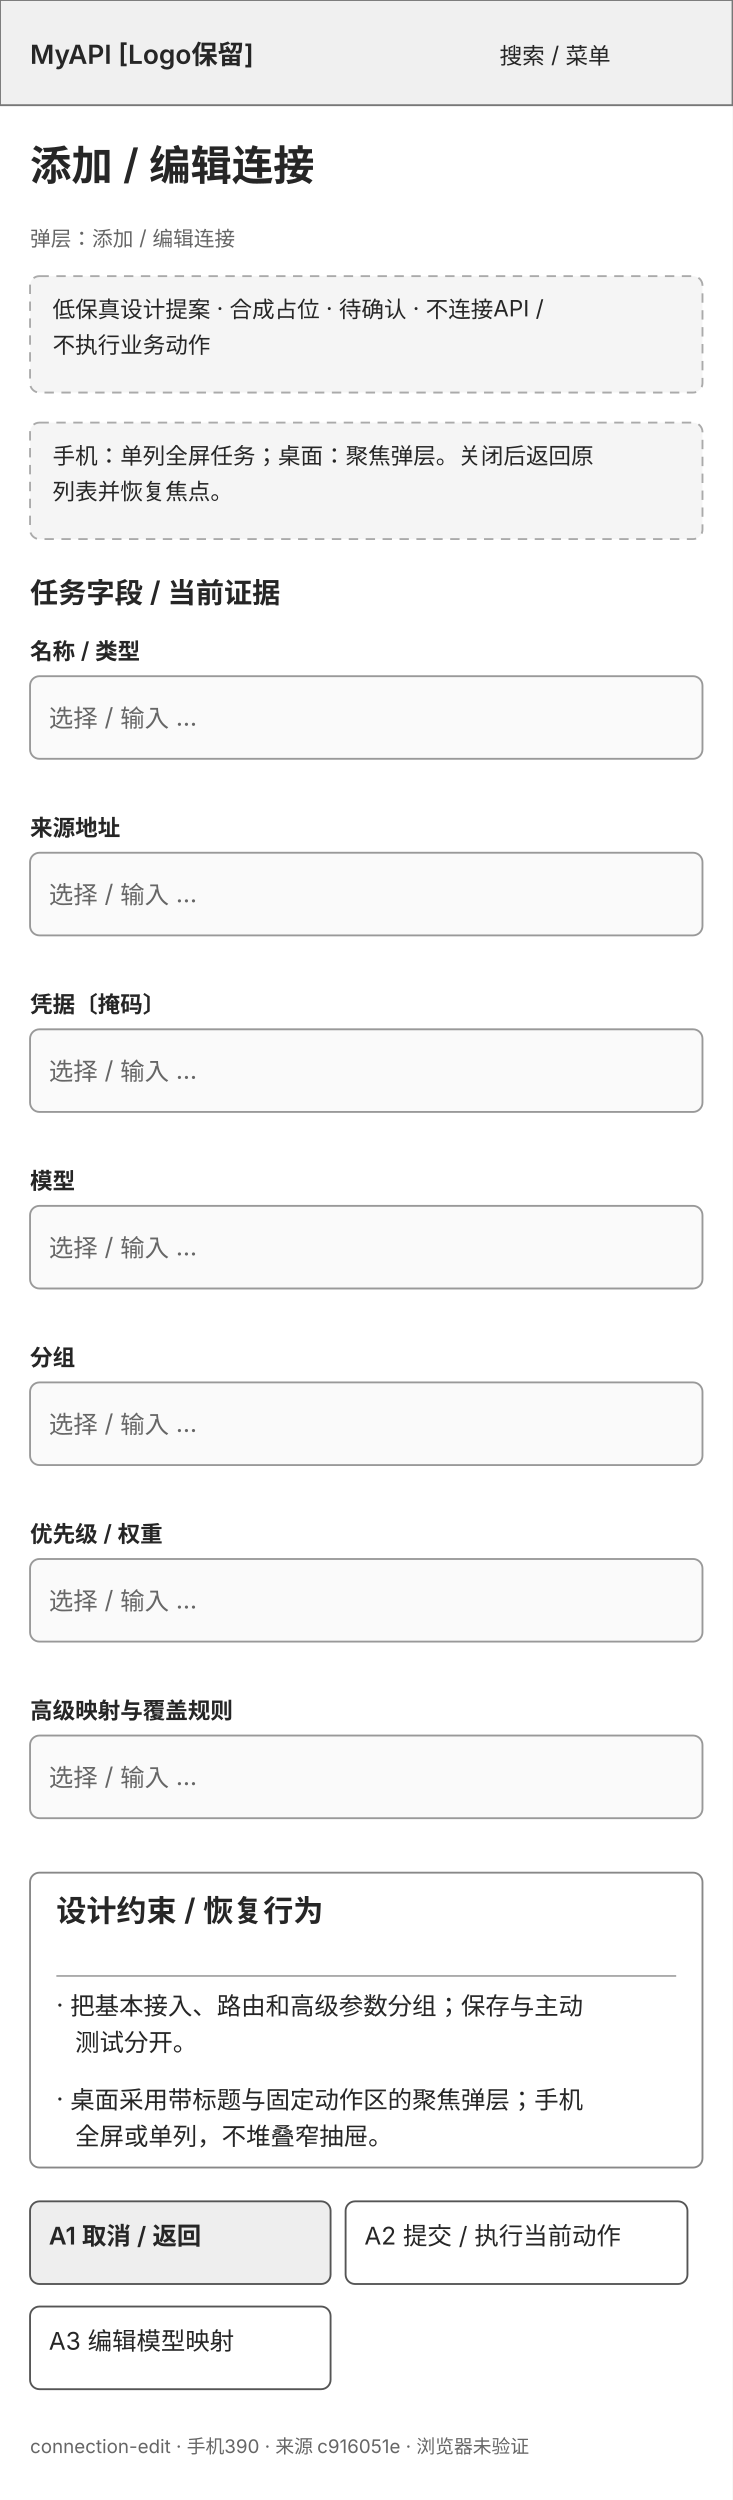
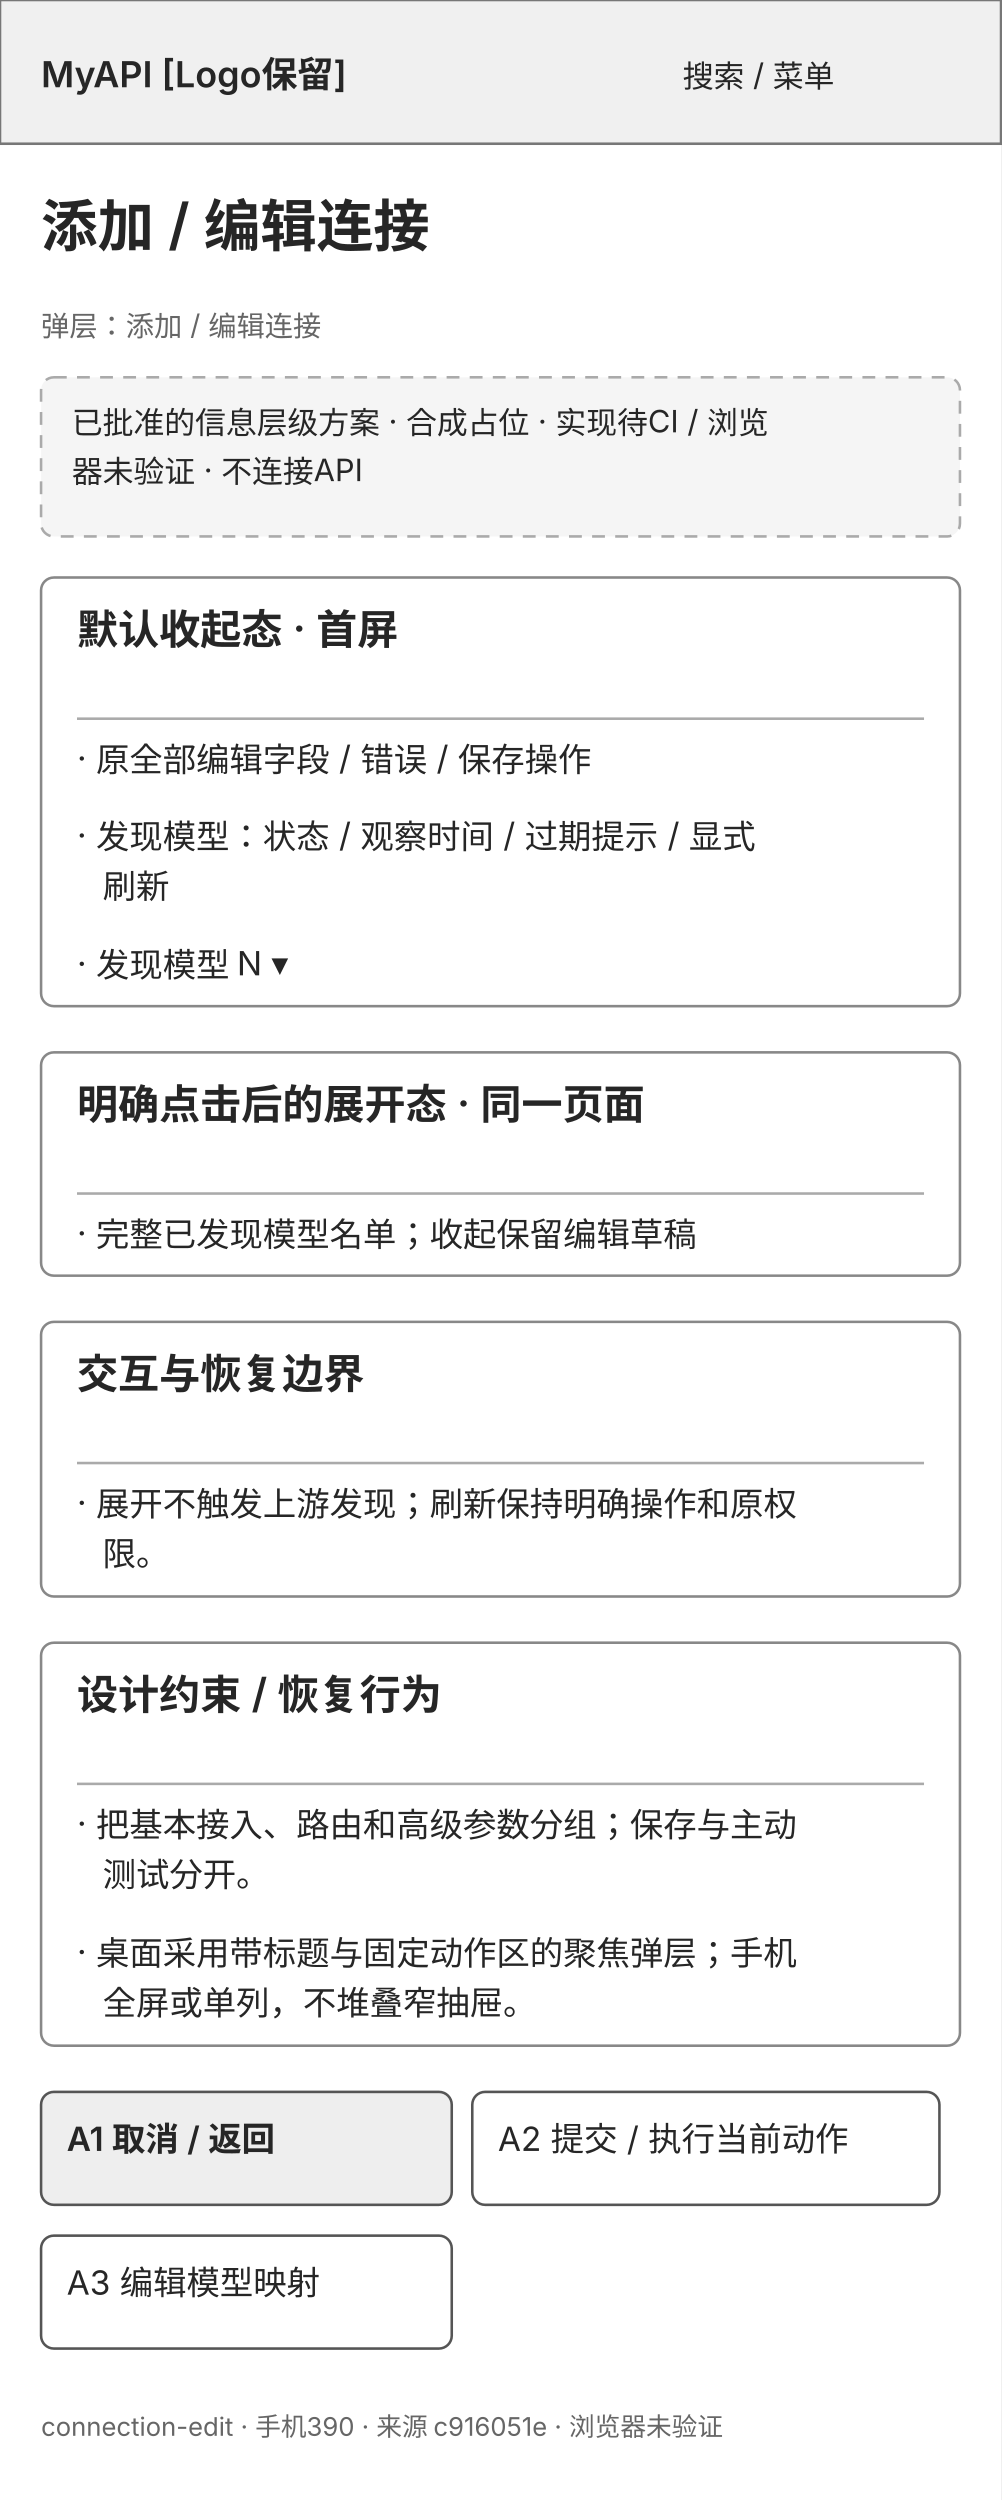
- <svg xmlns="http://www.w3.org/2000/svg" width="390" height="1331" viewBox="0 0 390 1331" role="img" aria-labelledby="title desc">
+ <svg xmlns="http://www.w3.org/2000/svg" width="390" height="974" viewBox="0 0 390 974" role="img" aria-labelledby="title desc">
  <rect width="100%" height="100%" fill="#ffffff" />
  <g font-family="system-ui, -apple-system, BlinkMacSystemFont, sans-serif">
    <rect x="0" y="0" width="390" height="56" rx="0" fill="#f0f0f0" stroke="#777777" />
    <text x="16" y="34" font-size="14" font-weight="600" fill="#262626">MyAPI  [Logo保留]</text>
    <text x="266" y="34" font-size="12" font-weight="normal" fill="#262626">搜索  /  菜单</text>
    <text x="16" y="96" font-size="22" font-weight="600" fill="#262626">添加 / 编辑连接</text>
    <text x="16" y="131" font-size="11" font-weight="normal" fill="#666666">弹层：添加 / 编辑连接</text>
    <rect x="16" y="147" width="358" height="62" rx="5" fill="#f5f5f5" stroke="#aaaaaa" stroke-dasharray="5 4" />
-     <text x="28" y="169" font-size="12" font-weight="normal" fill="#262626">低保真设计提案 · 合成占位 · 待确认 · 不连接API / </text>
-     <text x="28" y="188" font-size="12" font-weight="normal" fill="#262626">不执行业务动作</text>
-     <rect x="16" y="225" width="358" height="62" rx="5" fill="#f5f5f5" stroke="#aaaaaa" stroke-dasharray="5 4" />
-     <text x="28" y="247" font-size="12" font-weight="normal" fill="#262626">手机：单列全屏任务；桌面：聚焦弹层。关闭后返回原</text>
-     <text x="28" y="266" font-size="12" font-weight="normal" fill="#262626">列表并恢复焦点。</text>
-     <text x="16" y="321" font-size="15" font-weight="600" fill="#262626">任务字段 / 当前证据</text>
-     <text x="16.0" y="351" font-size="12" font-weight="600" fill="#262626">名称 / 类型</text>
-     <rect x="16.0" y="360" width="358.0" height="44" rx="5" fill="#fafafa" stroke="#999999" />
-     <text x="26.0" y="387" font-size="13" font-weight="normal" fill="#666666">选择 / 输入 …</text>
-     <text x="16.0" y="445" font-size="12" font-weight="600" fill="#262626">来源地址</text>
-     <rect x="16.0" y="454" width="358.0" height="44" rx="5" fill="#fafafa" stroke="#999999" />
-     <text x="26.0" y="481" font-size="13" font-weight="normal" fill="#666666">选择 / 输入 …</text>
-     <text x="16.0" y="539" font-size="12" font-weight="600" fill="#262626">凭据〔掩码〕</text>
-     <rect x="16.0" y="548" width="358.0" height="44" rx="5" fill="#fafafa" stroke="#999999" />
-     <text x="26.0" y="575" font-size="13" font-weight="normal" fill="#666666">选择 / 输入 …</text>
-     <text x="16.0" y="633" font-size="12" font-weight="600" fill="#262626">模型</text>
-     <rect x="16.0" y="642" width="358.0" height="44" rx="5" fill="#fafafa" stroke="#999999" />
-     <text x="26.0" y="669" font-size="13" font-weight="normal" fill="#666666">选择 / 输入 …</text>
-     <text x="16.0" y="727" font-size="12" font-weight="600" fill="#262626">分组</text>
-     <rect x="16.0" y="736" width="358.0" height="44" rx="5" fill="#fafafa" stroke="#999999" />
-     <text x="26.0" y="763" font-size="13" font-weight="normal" fill="#666666">选择 / 输入 …</text>
-     <text x="16.0" y="821" font-size="12" font-weight="600" fill="#262626">优先级 / 权重</text>
-     <rect x="16.0" y="830" width="358.0" height="44" rx="5" fill="#fafafa" stroke="#999999" />
-     <text x="26.0" y="857" font-size="13" font-weight="normal" fill="#666666">选择 / 输入 …</text>
-     <text x="16.0" y="915" font-size="12" font-weight="600" fill="#262626">高级映射与覆盖规则</text>
-     <rect x="16.0" y="924" width="358.0" height="44" rx="5" fill="#fafafa" stroke="#999999" />
-     <text x="26.0" y="951" font-size="13" font-weight="normal" fill="#666666">选择 / 输入 …</text>
-     <rect x="16" y="997" width="358" height="157" rx="5" fill="#ffffff" stroke="#888888" />
-     <text x="30" y="1023" font-size="16" font-weight="600" fill="#262626">设计约束 / 恢复行为</text>
-     <line x1="30" y1="1052" x2="360" y2="1052" stroke="#aaaaaa" />
-     <text x="30" y="1072" font-size="13" font-weight="normal" fill="#262626">· 把基本接入、路由和高级参数分组；保存与主动</text>
-     <text x="40" y="1092" font-size="13" font-weight="normal" fill="#262626">测试分开。</text>
-     <text x="30" y="1122" font-size="13" font-weight="normal" fill="#262626">· 桌面采用带标题与固定动作区的聚焦弹层；手机</text>
-     <text x="40" y="1142" font-size="13" font-weight="normal" fill="#262626">全屏或单列，不堆叠窄抽屉。</text>
-     <rect x="16" y="1172" width="160" height="44" rx="5" fill="#eeeeee" stroke="#555555" />
-     <text x="26" y="1195" font-size="13" font-weight="600" fill="#262626">A1 取消 / 返回</text>
-     <rect x="184" y="1172" width="182" height="44" rx="5" fill="#ffffff" stroke="#555555" />
-     <text x="194" y="1195" font-size="13" font-weight="normal" fill="#262626">A2 提交 / 执行当前动作</text>
-     <rect x="16" y="1228" width="160" height="44" rx="5" fill="#ffffff" stroke="#555555" />
-     <text x="26" y="1251" font-size="13" font-weight="normal" fill="#262626">A3 编辑模型映射</text>
-     <text x="16" y="1306" font-size="10" font-weight="normal" fill="#666666">connection-edit · 手机390 · 来源 c916051e · 浏览器未验证</text>
+     <text x="28" y="169" font-size="12" font-weight="normal" fill="#262626">已批准的信息层级方案 · 合成占位 · 实现待CI / 浏览</text>
+     <text x="28" y="188" font-size="12" font-weight="normal" fill="#262626">器未验证 · 不连接API</text>
+     <rect x="16" y="225" width="358" height="167" rx="5" fill="#ffffff" stroke="#888888" />
+     <text x="30" y="251" font-size="16" font-weight="600" fill="#262626">默认收起态 · 首屏</text>
+     <line x1="30" y1="280" x2="360" y2="280" stroke="#aaaaaa" />
+     <text x="30" y="300" font-size="13" font-weight="normal" fill="#262626">· 原全部编辑字段 / 错误 / 保存操作</text>
+     <text x="30" y="330" font-size="13" font-weight="normal" fill="#262626">· 发现模型：状态 / 观察时间 / 过期提示 / 显式</text>
+     <text x="40" y="350" font-size="13" font-weight="normal" fill="#262626">刷新</text>
+     <text x="30" y="380" font-size="13" font-weight="normal" fill="#262626">· 发现模型 N ▾</text>
+     <rect x="16" y="410" width="358" height="87" rx="5" fill="#ffffff" stroke="#888888" />
+     <text x="30" y="436" font-size="16" font-weight="600" fill="#262626">明确点击后的展开态 · 同一页面</text>
+     <line x1="30" y1="465" x2="360" y2="465" stroke="#aaaaaa" />
+     <text x="30" y="485" font-size="13" font-weight="normal" fill="#262626">· 完整已发现模型名单；收起保留编辑草稿</text>
+     <rect x="16" y="515" width="358" height="107" rx="5" fill="#ffffff" stroke="#888888" />
+     <text x="30" y="541" font-size="16" font-weight="600" fill="#262626">交互与恢复边界</text>
+     <line x1="30" y1="570" x2="360" y2="570" stroke="#aaaaaa" />
+     <text x="30" y="590" font-size="13" font-weight="normal" fill="#262626">· 展开不触发上游发现；刷新保持明确操作和原权</text>
+     <text x="40" y="610" font-size="13" font-weight="normal" fill="#262626">限。</text>
+     <rect x="16" y="640" width="358" height="157" rx="5" fill="#ffffff" stroke="#888888" />
+     <text x="30" y="666" font-size="16" font-weight="600" fill="#262626">设计约束 / 恢复行为</text>
+     <line x1="30" y1="695" x2="360" y2="695" stroke="#aaaaaa" />
+     <text x="30" y="715" font-size="13" font-weight="normal" fill="#262626">· 把基本接入、路由和高级参数分组；保存与主动</text>
+     <text x="40" y="735" font-size="13" font-weight="normal" fill="#262626">测试分开。</text>
+     <text x="30" y="765" font-size="13" font-weight="normal" fill="#262626">· 桌面采用带标题与固定动作区的聚焦弹层；手机</text>
+     <text x="40" y="785" font-size="13" font-weight="normal" fill="#262626">全屏或单列，不堆叠窄抽屉。</text>
+     <rect x="16" y="815" width="160" height="44" rx="5" fill="#eeeeee" stroke="#555555" />
+     <text x="26" y="838" font-size="13" font-weight="600" fill="#262626">A1 取消 / 返回</text>
+     <rect x="184" y="815" width="182" height="44" rx="5" fill="#ffffff" stroke="#555555" />
+     <text x="194" y="838" font-size="13" font-weight="normal" fill="#262626">A2 提交 / 执行当前动作</text>
+     <rect x="16" y="871" width="160" height="44" rx="5" fill="#ffffff" stroke="#555555" />
+     <text x="26" y="894" font-size="13" font-weight="normal" fill="#262626">A3 编辑模型映射</text>
+     <text x="16" y="949" font-size="10" font-weight="normal" fill="#666666">connection-edit · 手机390 · 来源 c916051e · 浏览器未验证</text>
  </g>
</svg>
